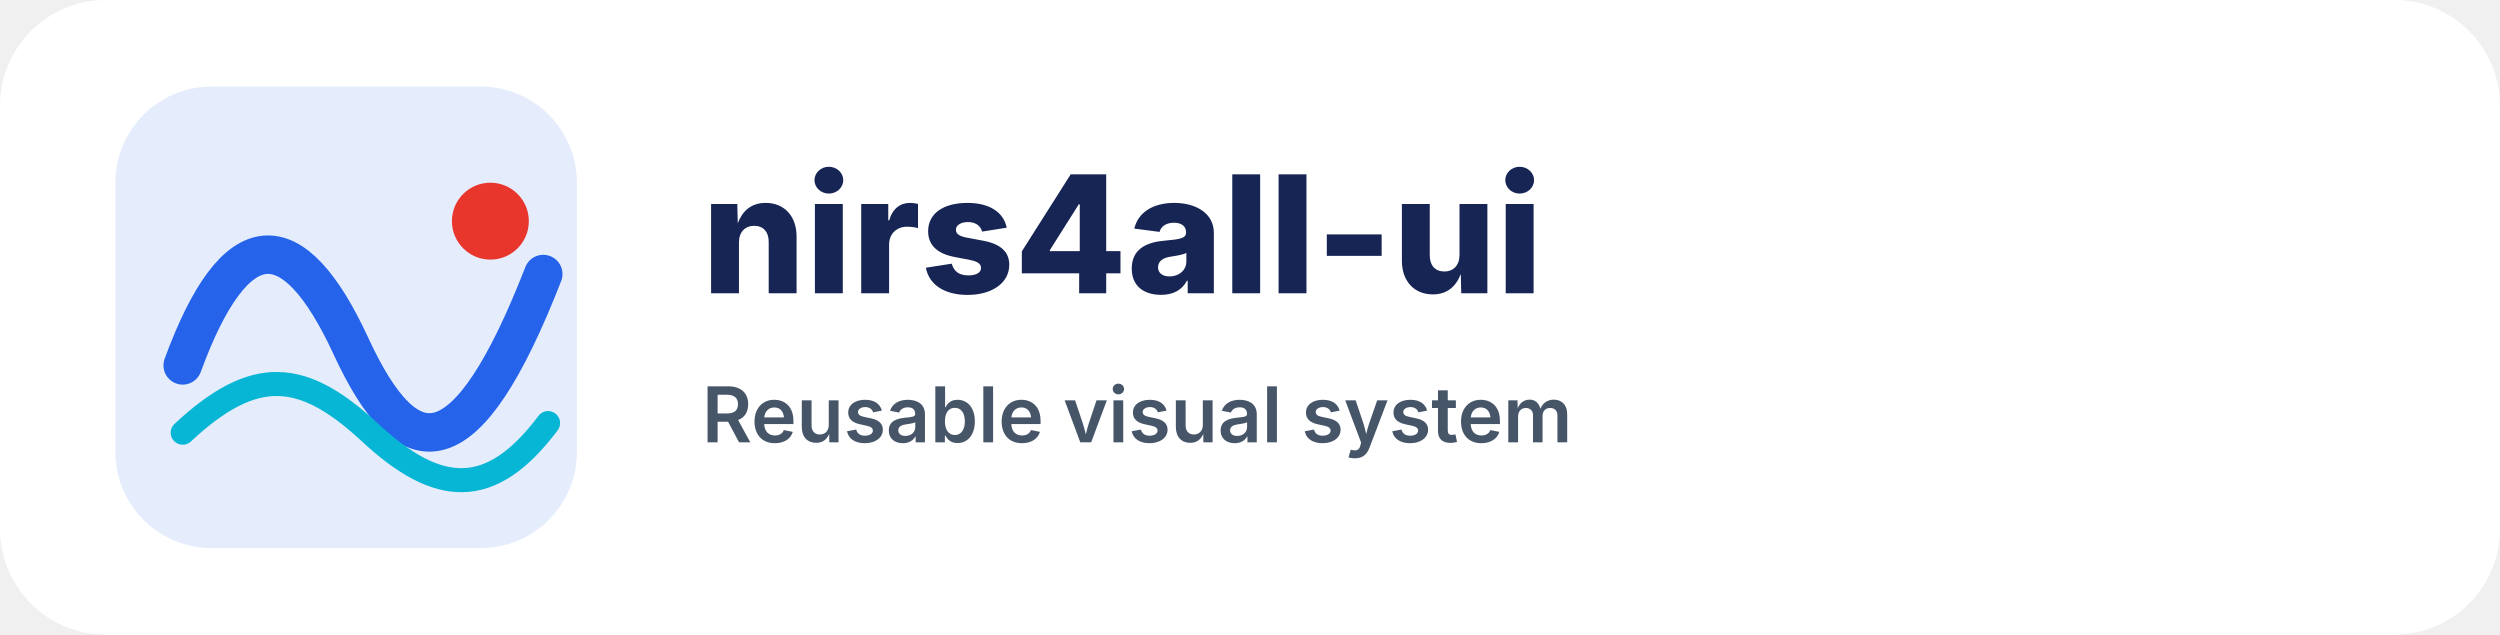
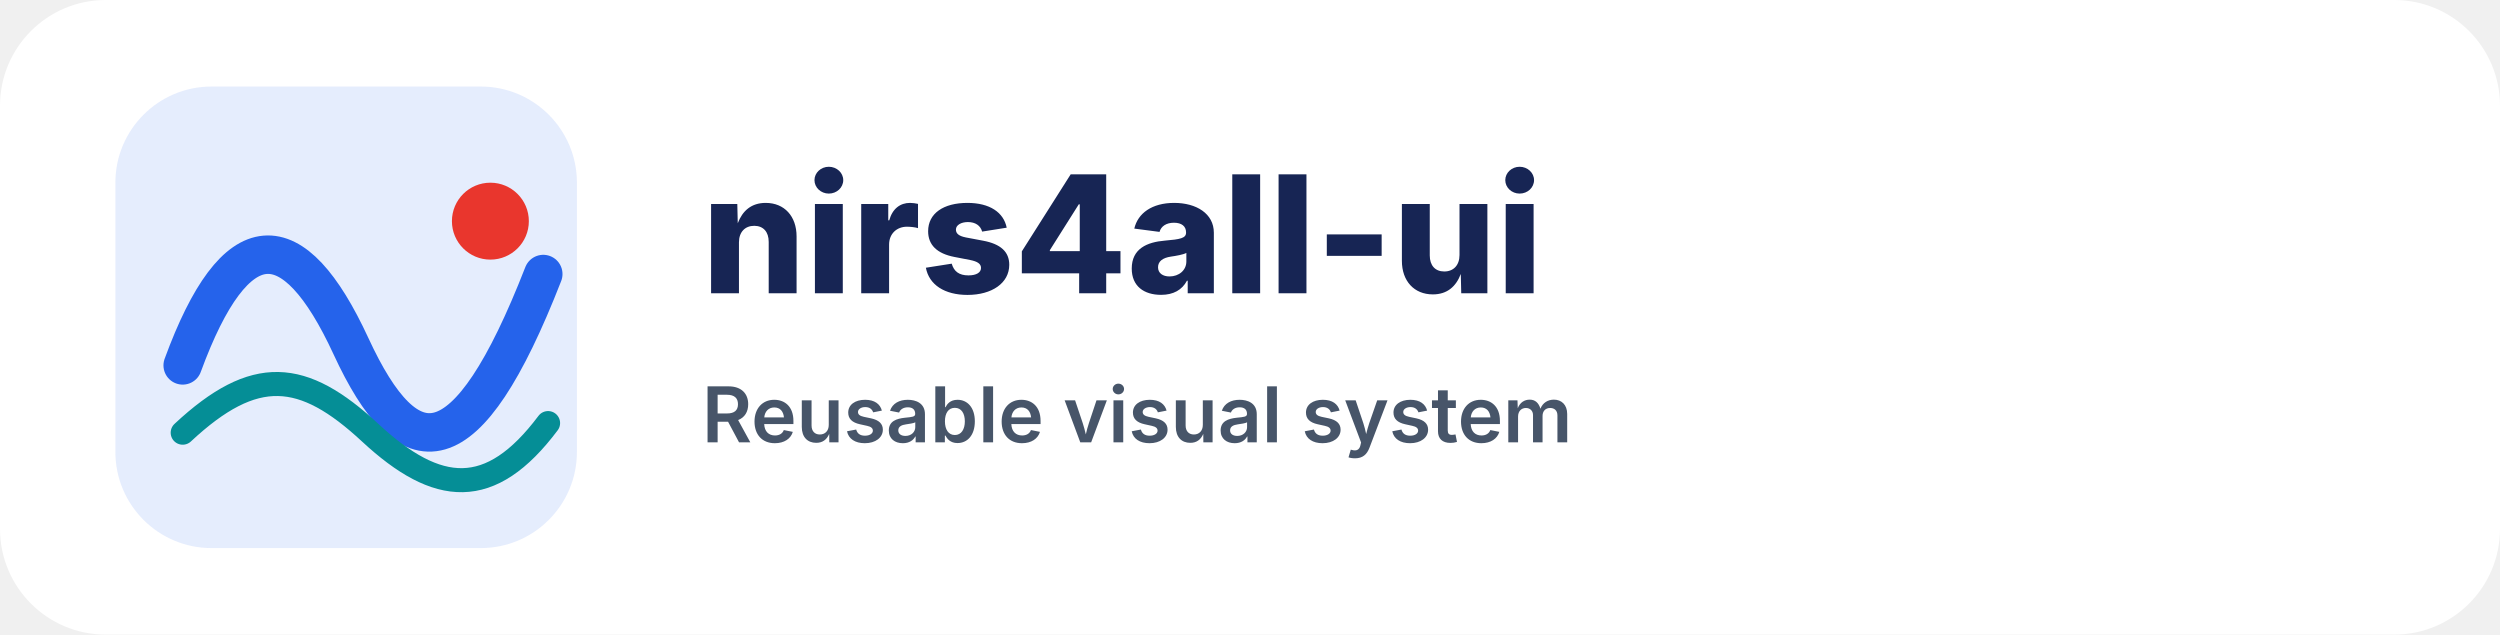
<svg xmlns="http://www.w3.org/2000/svg" viewBox="0 0 520 132" role="img" aria-labelledby="nirs4all-ui-horizontal-title">
  <rect width="520" height="132" rx="22" fill="#ffffff" />
  <g transform="translate(24 18)">
    <rect width="96" height="96" rx="20" fill="#2563eb" opacity=".12" />
    <path d="M14 58C25 28 37 28 49 54s24 26 40-15" fill="none" stroke="#2563eb" stroke-width="8" stroke-linecap="round" />
-     <path d="M14 72C29 58 39 59 53 72s25 14 37-2" fill="none" stroke="#06b6d4" stroke-width="5" stroke-linecap="round" />
-     <circle cx="78" cy="28" r="8" fill="#e9362d" />
+     <path d="M14 72C29 58 39 59 53 72s25 14 37-2" fill="none" stroke="#058E96" stroke-width="5" stroke-linecap="round" />
+     <circle cx="78" cy="28" r="8" fill="#E9362D" />
  </g>
  <text x="146" y="61" fill="#172554" font-family="Inter, Arial, sans-serif" font-size="34" font-weight="800">nirs4all-ui</text>
  <text x="146" y="92" fill="#475569" font-family="Inter, Arial, sans-serif" font-size="16" font-weight="600">Reusable visual system</text>
</svg>
